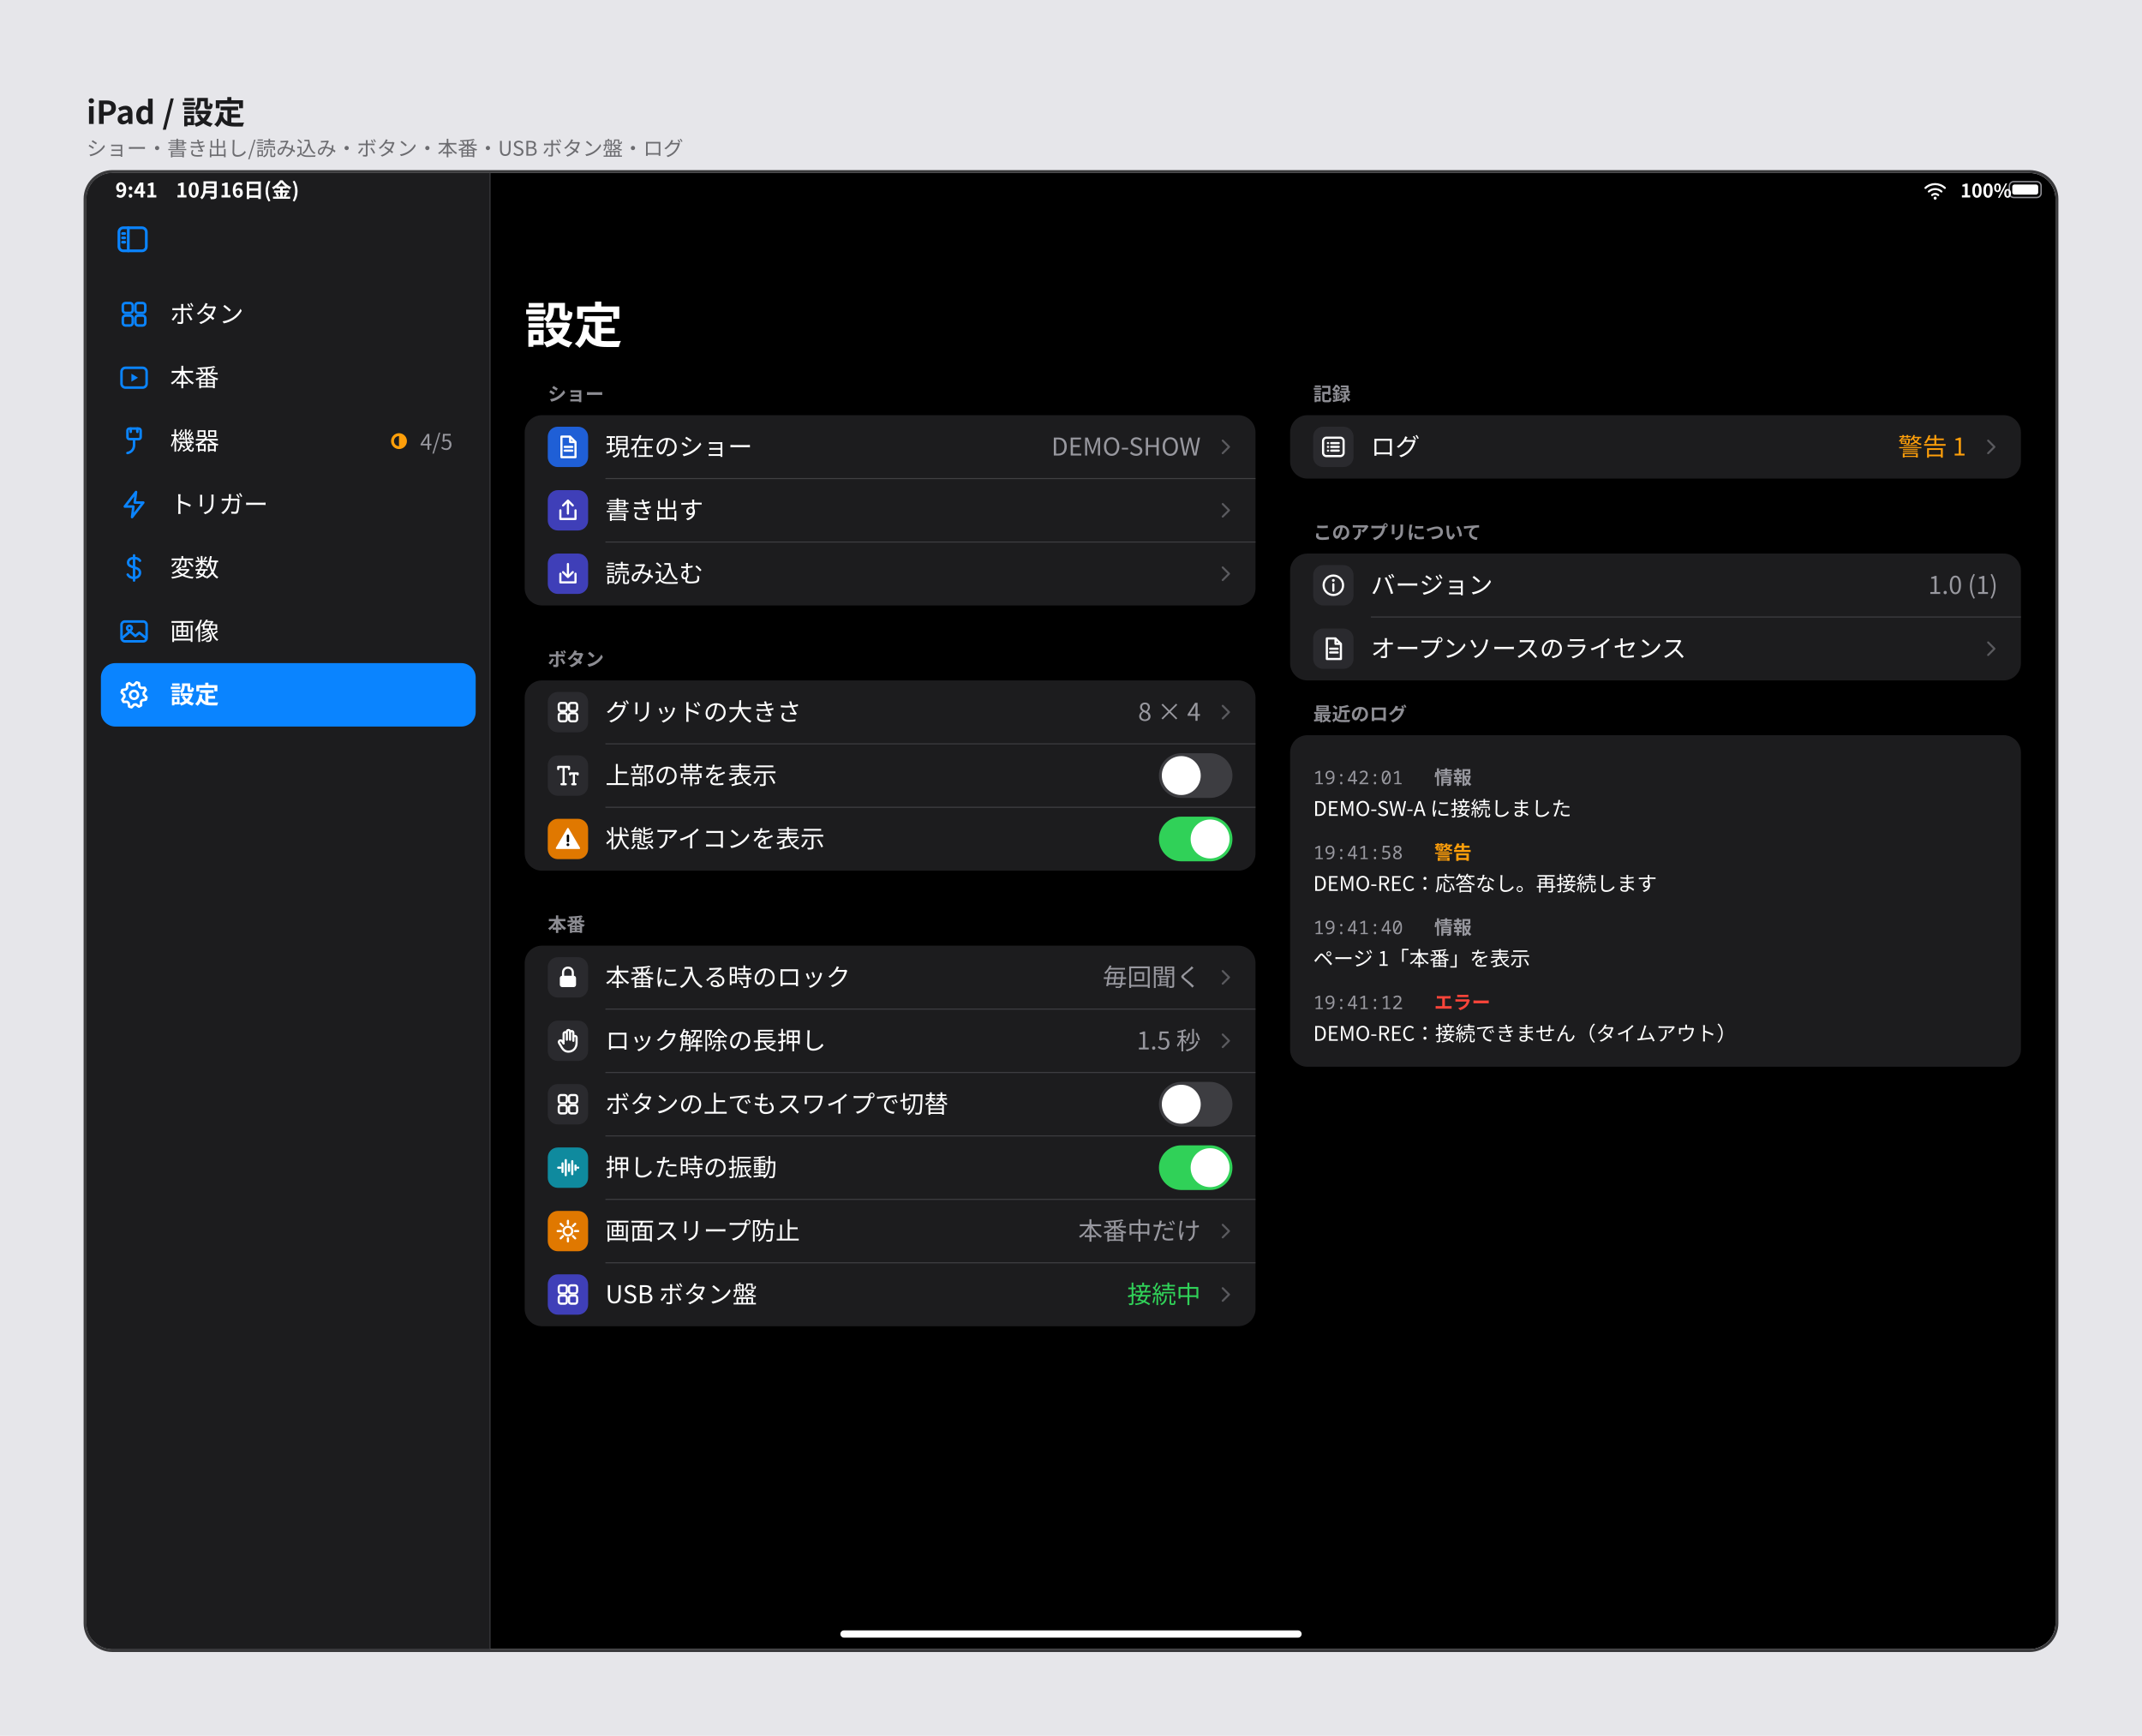
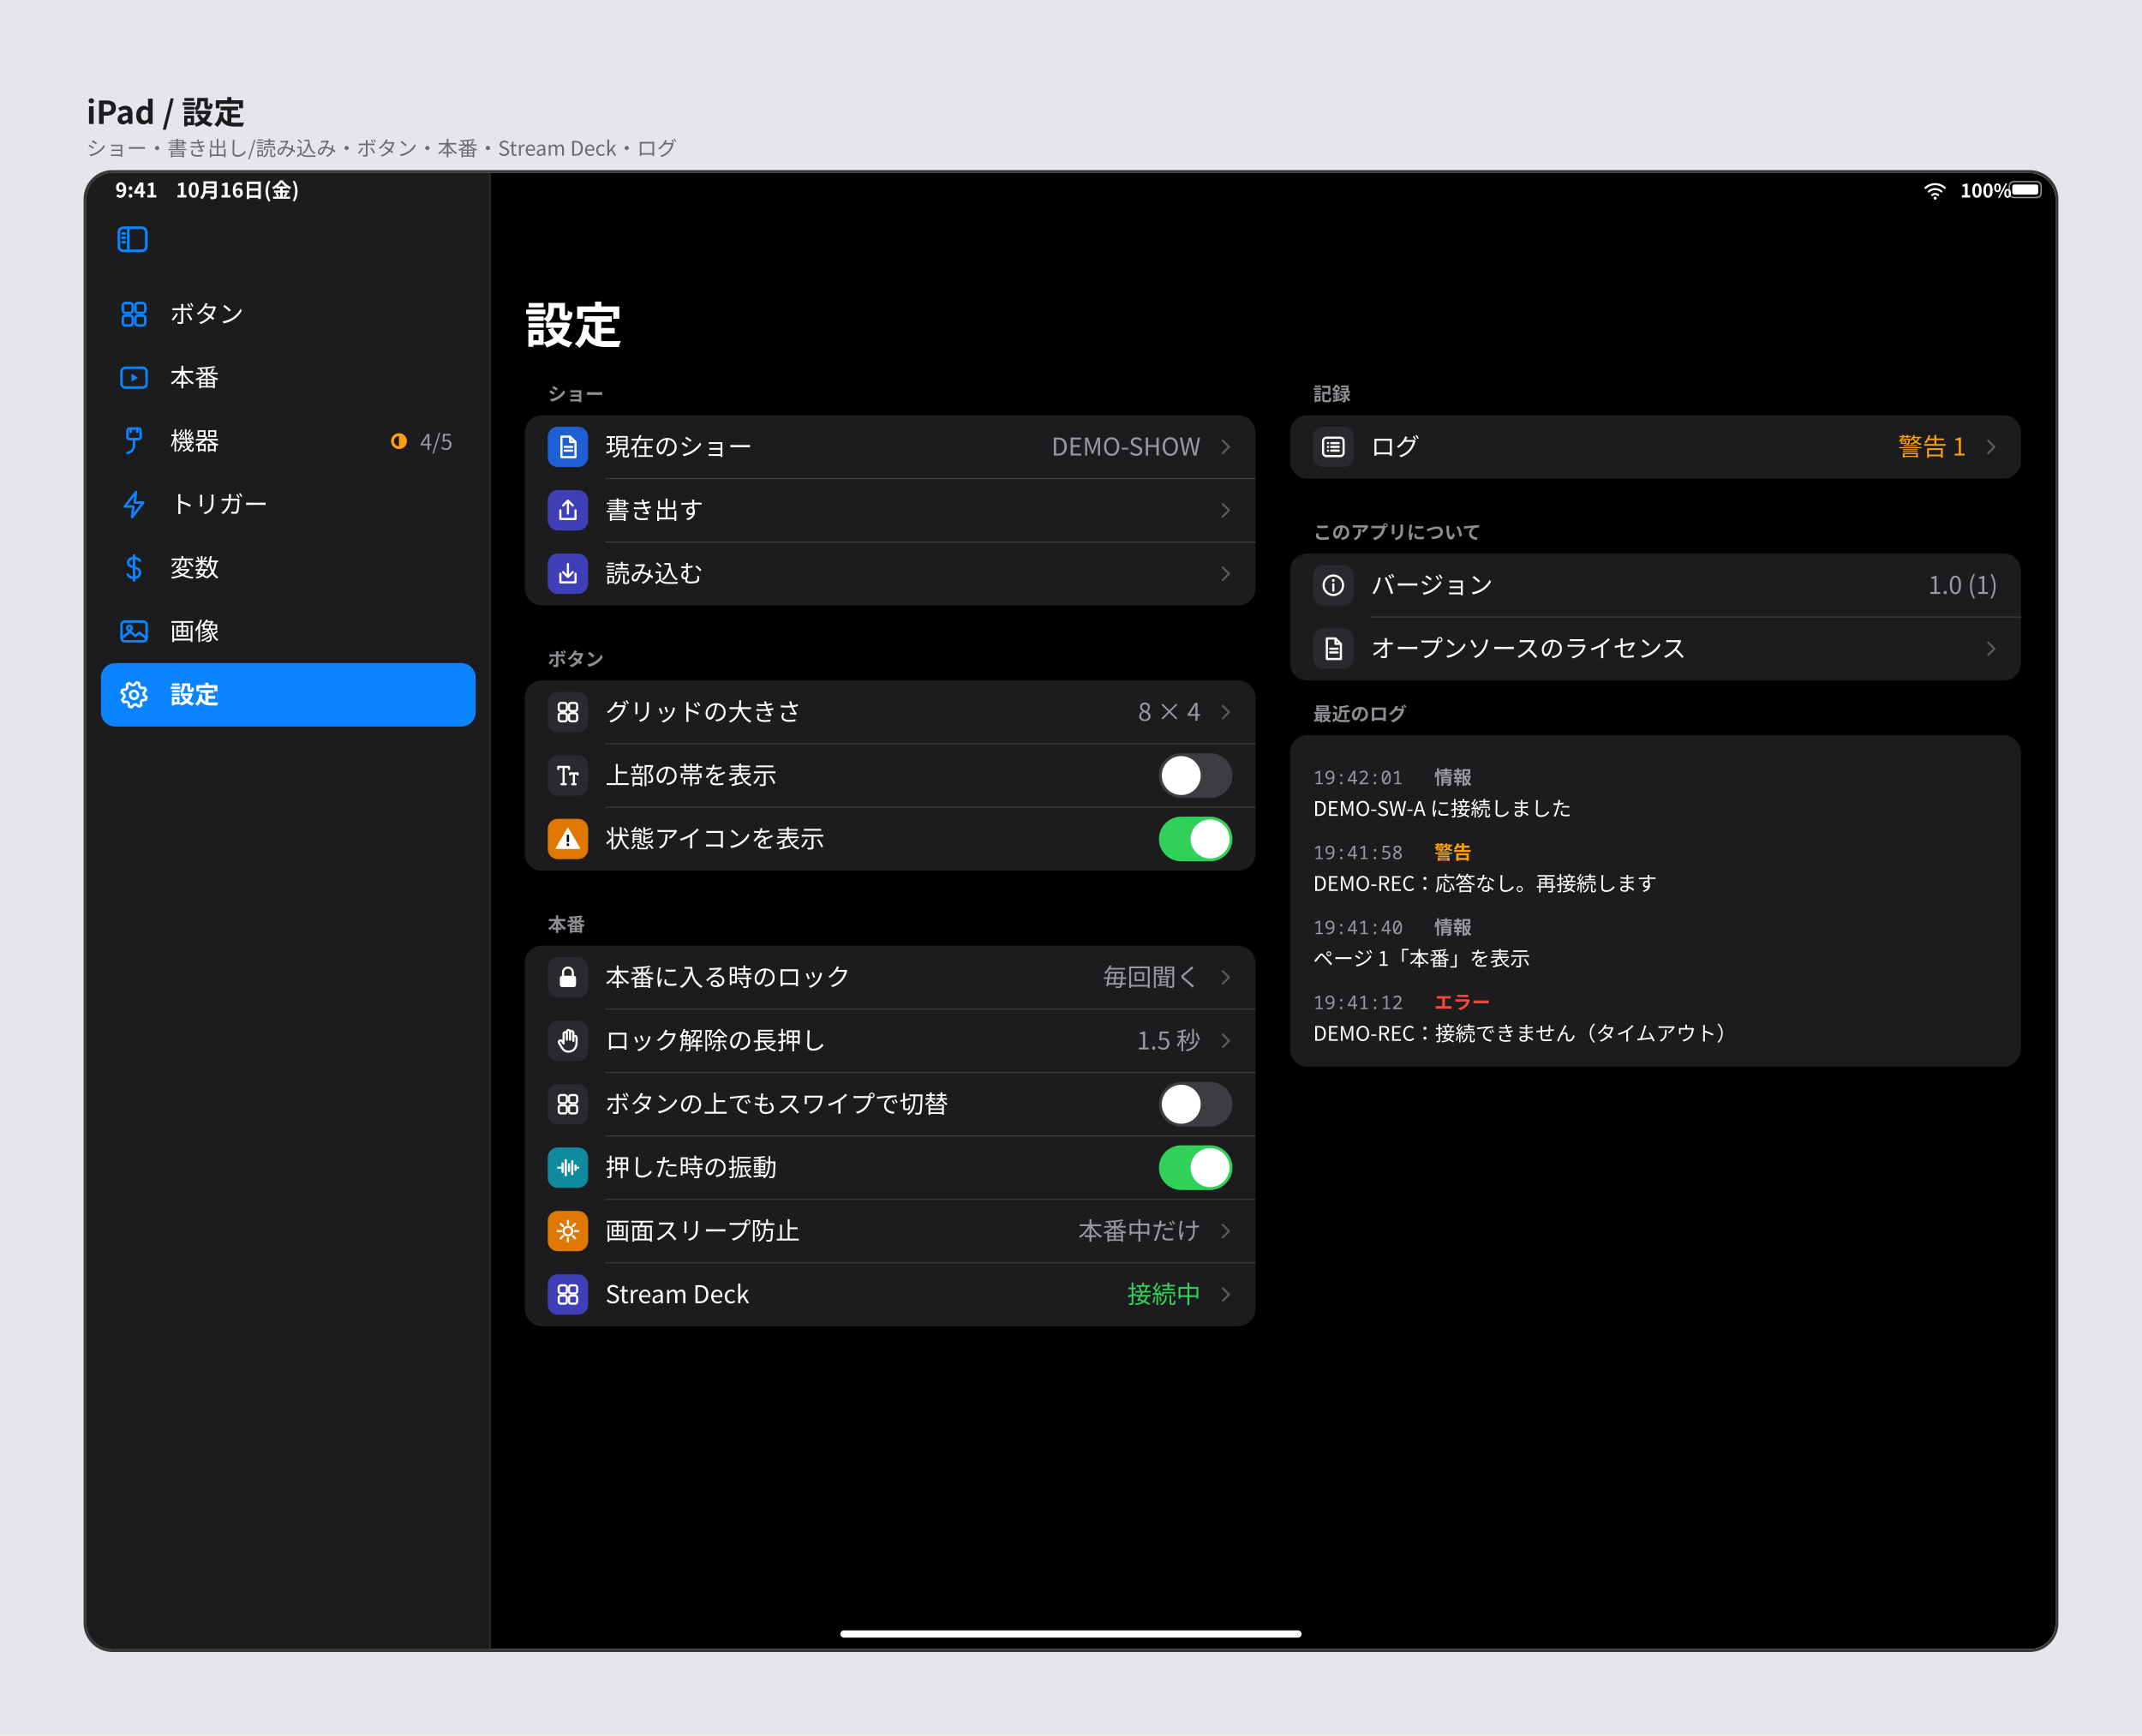
<svg xmlns="http://www.w3.org/2000/svg" width="1486" height="1204" viewBox="0 0 1486 1204">
  <rect x="0.00" y="0.00" width="1486.00" height="1204.00" fill="#E6E6EA" />
  <defs>
    <clipPath id="clip60_120">
      <rect x="0" y="0" width="1366" height="1024" rx="18" ry="18" />
    </clipPath>
  </defs>
  <g transform="translate(60.00,120.00)">
    <g clip-path="url(#clip60_120)">
      <rect x="0.00" y="0.00" width="1366.00" height="1024.00" fill="#000000" />
      <rect x="0.00" y="0.00" width="280.00" height="1024.00" fill="#1C1C1E" />
      <g transform="translate(20.00,34.00) scale(1.0)">
        <rect x="2.5" y="4" width="19" height="16" rx="3" fill="none" stroke="#0A84FF" stroke-width="1.9" stroke-linecap="round" stroke-linejoin="round" />
        <path d="M9 4 V20 M5 8 H6.5 M5 11 H6.5 M5 14 H6.5" fill="none" stroke="#0A84FF" stroke-width="1.9" stroke-linecap="round" stroke-linejoin="round" />
      </g>
      <g transform="translate(22.00,87.00) scale(0.9166667)">
        <rect x="3.5" y="3.5" width="7.5" height="7.5" rx="2" fill="none" stroke="#0A84FF" stroke-width="1.9" stroke-linecap="round" stroke-linejoin="round" />
        <rect x="3.5" y="13" width="7.5" height="7.5" rx="2" fill="none" stroke="#0A84FF" stroke-width="1.9" stroke-linecap="round" stroke-linejoin="round" />
        <rect x="13" y="3.5" width="7.5" height="7.5" rx="2" fill="none" stroke="#0A84FF" stroke-width="1.9" stroke-linecap="round" stroke-linejoin="round" />
        <rect x="13" y="13" width="7.5" height="7.5" rx="2" fill="none" stroke="#0A84FF" stroke-width="1.9" stroke-linecap="round" stroke-linejoin="round" />
      </g>
      <text x="58.00" y="104.00" font-family="-apple-system, 'SF Pro Text', 'Hiragino Sans', 'Noto Sans CJK JP', 'Noto Sans JP', sans-serif" font-size="17" font-weight="400" fill="#FFFFFF" text-anchor="start">ボタン</text>
      <g transform="translate(22.00,131.00) scale(0.9166667)">
        <rect x="2.5" y="4.5" width="19" height="15" rx="3" fill="none" stroke="#0A84FF" stroke-width="1.9" stroke-linecap="round" stroke-linejoin="round" />
        <path d="M10 9 L15 12 L10 15 Z" fill="#0A84FF" />
      </g>
      <text x="58.00" y="148.00" font-family="-apple-system, 'SF Pro Text', 'Hiragino Sans', 'Noto Sans CJK JP', 'Noto Sans JP', sans-serif" font-size="17" font-weight="400" fill="#FFFFFF" text-anchor="start">本番</text>
      <g transform="translate(22.00,175.00) scale(0.9166667)">
        <rect x="7" y="2.5" width="10" height="8" rx="1.5" fill="none" stroke="#0A84FF" stroke-width="1.9" stroke-linecap="round" stroke-linejoin="round" />
        <path d="M9.5 2.5 V5 M14.5 2.5 V5 M12 10.5 V15 C12 18 10 20.5 7 21" fill="none" stroke="#0A84FF" stroke-width="1.9" stroke-linecap="round" stroke-linejoin="round" />
      </g>
      <text x="58.00" y="192.00" font-family="-apple-system, 'SF Pro Text', 'Hiragino Sans', 'Noto Sans CJK JP', 'Noto Sans JP', sans-serif" font-size="17" font-weight="400" fill="#FFFFFF" text-anchor="start">機器</text>
      <text x="254.00" y="192.00" font-family="-apple-system, 'SF Pro Text', 'Hiragino Sans', 'Noto Sans CJK JP', 'Noto Sans JP', sans-serif" font-size="15" font-weight="400" fill="rgba(235,235,245,0.6)" text-anchor="end">4/5</text>
      <circle cx="216.80" cy="186.00" r="4.5" fill="none" stroke="#FF9F0A" stroke-width="2" />
      <path d="M216.8 181.5 A4.5 4.5 0 0 1 216.8 190.5 Z" fill="#FF9F0A" />
      <g transform="translate(22.00,219.00) scale(0.9166667)">
        <path d="M13.5 2.5 L5 13.5 H11.5 L10.5 21.5 L19 10.5 H12.5 Z" fill="none" stroke="#0A84FF" stroke-width="1.9" stroke-linecap="round" stroke-linejoin="round" />
      </g>
      <text x="58.00" y="236.00" font-family="-apple-system, 'SF Pro Text', 'Hiragino Sans', 'Noto Sans CJK JP', 'Noto Sans JP', sans-serif" font-size="17" font-weight="400" fill="#FFFFFF" text-anchor="start">トリガー</text>
      <g transform="translate(22.00,263.00) scale(0.9166667)">
        <path d="M12 2.5 V21.5 M16.5 6.5 C15.5 5 14 4.5 12 4.5 C9 4.5 7.5 6 7.5 8 C7.5 12.5 16.5 10.5 16.5 15.5 C16.5 17.8 14.6 19.5 12 19.5 C9.8 19.5 8.2 18.7 7.2 17" fill="none" stroke="#0A84FF" stroke-width="1.9" stroke-linecap="round" stroke-linejoin="round" />
      </g>
      <text x="58.00" y="280.00" font-family="-apple-system, 'SF Pro Text', 'Hiragino Sans', 'Noto Sans CJK JP', 'Noto Sans JP', sans-serif" font-size="17" font-weight="400" fill="#FFFFFF" text-anchor="start">変数</text>
      <g transform="translate(22.00,307.00) scale(0.9166667)">
        <rect x="2.5" y="4.5" width="19" height="15" rx="2.5" fill="none" stroke="#0A84FF" stroke-width="1.9" stroke-linecap="round" stroke-linejoin="round" />
        <circle cx="8.5" cy="9.5" r="1.8" fill="none" stroke="#0A84FF" stroke-width="1.9" stroke-linecap="round" stroke-linejoin="round" />
        <path d="M3 17 L9 12 L13 15.5 L16 13 L21 17" fill="none" stroke="#0A84FF" stroke-width="1.9" stroke-linecap="round" stroke-linejoin="round" />
      </g>
      <text x="58.00" y="324.00" font-family="-apple-system, 'SF Pro Text', 'Hiragino Sans', 'Noto Sans CJK JP', 'Noto Sans JP', sans-serif" font-size="17" font-weight="400" fill="#FFFFFF" text-anchor="start">画像</text>
      <rect x="10.00" y="340.00" width="260.00" height="44.00" rx="10" ry="10" fill="#0A84FF" />
      <g transform="translate(22.00,351.00) scale(0.9166667)">
        <path d="M12.00 4.60 L13.87 2.58 L15.67 3.13 L16.11 5.85 L17.23 6.77 L19.98 6.67 L20.87 8.33 L19.26 10.56 L19.40 12.00 L21.42 13.87 L20.87 15.67 L18.15 16.11 L17.23 17.23 L17.33 19.98 L15.67 20.87 L13.44 19.26 L12.00 19.40 L10.13 21.42 L8.33 20.87 L7.89 18.15 L6.77 17.23 L4.02 17.33 L3.13 15.67 L4.74 13.44 L4.60 12.00 L2.58 10.13 L3.13 8.33 L5.85 7.89 L6.77 6.77 L6.67 4.02 L8.33 3.13 L10.56 4.74 Z" fill="none" stroke="#FFFFFF" stroke-width="1.9" stroke-linecap="round" stroke-linejoin="round" />
        <circle cx="12" cy="12" r="3" fill="none" stroke="#FFFFFF" stroke-width="1.9" stroke-linecap="round" stroke-linejoin="round" />
      </g>
      <text x="58.00" y="368.00" font-family="-apple-system, 'SF Pro Text', 'Hiragino Sans', 'Noto Sans CJK JP', 'Noto Sans JP', sans-serif" font-size="17" font-weight="600" fill="#FFFFFF" text-anchor="start">設定</text>
      <line x1="280.00" y1="0.00" x2="280.00" y2="1024.00" stroke="rgba(84,84,88,0.65)" stroke-width="0.7" />
      <text x="304.00" y="118.00" font-family="-apple-system, 'SF Pro Text', 'Hiragino Sans', 'Noto Sans CJK JP', 'Noto Sans JP', sans-serif" font-size="34" font-weight="700" fill="#FFFFFF" text-anchor="start">設定</text>
      <text x="320.00" y="158.00" font-family="-apple-system, 'SF Pro Text', 'Hiragino Sans', 'Noto Sans CJK JP', 'Noto Sans JP', sans-serif" font-size="13" font-weight="600" fill="rgba(235,235,245,0.6)" text-anchor="start">ショー</text>
      <rect x="304.00" y="168.00" width="507.00" height="132.00" rx="12" ry="12" fill="#1C1C1E" />
      <rect x="320.00" y="176.00" width="28.00" height="28.00" rx="7" ry="7" fill="#1F5FD6" />
      <g transform="translate(325.00,181.00) scale(0.75)">
        <path d="M6 2.5 H14 L19 7.5 V21.5 H6 Z M14 2.5 V7.5 H19" fill="none" stroke="#FFFFFF" stroke-width="2" stroke-linecap="round" stroke-linejoin="round" />
        <path d="M9 12 H16 M9 15.5 H16" fill="none" stroke="#FFFFFF" stroke-width="2" stroke-linecap="round" stroke-linejoin="round" />
      </g>
      <text x="360.00" y="196.00" font-family="-apple-system, 'SF Pro Text', 'Hiragino Sans', 'Noto Sans CJK JP', 'Noto Sans JP', sans-serif" font-size="17" font-weight="400" fill="#FFFFFF" text-anchor="start">現在のショー</text>
      <g transform="translate(783.00,183.00) scale(0.5833333)">
        <path d="M9 4.5 L16.5 12 L9 19.5" fill="none" stroke="rgba(235,235,245,0.3)" stroke-width="2.4" stroke-linecap="round" stroke-linejoin="round" />
      </g>
      <text x="773.00" y="196.00" font-family="-apple-system, 'SF Pro Text', 'Hiragino Sans', 'Noto Sans CJK JP', 'Noto Sans JP', sans-serif" font-size="17" font-weight="400" fill="rgba(235,235,245,0.6)" text-anchor="end">DEMO-SHOW</text>
      <line x1="360.00" y1="212.00" x2="811.00" y2="212.00" stroke="rgba(84,84,88,0.65)" stroke-width="0.7" />
      <rect x="320.00" y="220.00" width="28.00" height="28.00" rx="7" ry="7" fill="#3F3FB8" />
      <g transform="translate(325.00,225.00) scale(0.75)">
        <path d="M12 3 V15 M7.5 7.5 L12 3 L16.5 7.5 M5 12 V20 H19 V12" fill="none" stroke="#FFFFFF" stroke-width="2" stroke-linecap="round" stroke-linejoin="round" />
      </g>
      <text x="360.00" y="240.00" font-family="-apple-system, 'SF Pro Text', 'Hiragino Sans', 'Noto Sans CJK JP', 'Noto Sans JP', sans-serif" font-size="17" font-weight="400" fill="#FFFFFF" text-anchor="start">書き出す</text>
      <g transform="translate(783.00,227.00) scale(0.5833333)">
        <path d="M9 4.5 L16.5 12 L9 19.5" fill="none" stroke="rgba(235,235,245,0.3)" stroke-width="2.4" stroke-linecap="round" stroke-linejoin="round" />
      </g>
      <line x1="360.00" y1="256.00" x2="811.00" y2="256.00" stroke="rgba(84,84,88,0.65)" stroke-width="0.7" />
      <rect x="320.00" y="264.00" width="28.00" height="28.00" rx="7" ry="7" fill="#3F3FB8" />
      <g transform="translate(325.00,269.00) scale(0.75)">
        <path d="M12 3 V15 M7.5 10.5 L12 15 L16.5 10.5 M5 12 V20 H19 V12" fill="none" stroke="#FFFFFF" stroke-width="2" stroke-linecap="round" stroke-linejoin="round" />
      </g>
      <text x="360.00" y="284.00" font-family="-apple-system, 'SF Pro Text', 'Hiragino Sans', 'Noto Sans CJK JP', 'Noto Sans JP', sans-serif" font-size="17" font-weight="400" fill="#FFFFFF" text-anchor="start">読み込む</text>
      <g transform="translate(783.00,271.00) scale(0.5833333)">
        <path d="M9 4.5 L16.5 12 L9 19.5" fill="none" stroke="rgba(235,235,245,0.3)" stroke-width="2.4" stroke-linecap="round" stroke-linejoin="round" />
      </g>
      <text x="320.00" y="342.00" font-family="-apple-system, 'SF Pro Text', 'Hiragino Sans', 'Noto Sans CJK JP', 'Noto Sans JP', sans-serif" font-size="13" font-weight="600" fill="rgba(235,235,245,0.6)" text-anchor="start">ボタン</text>
      <rect x="304.00" y="352.00" width="507.00" height="132.00" rx="12" ry="12" fill="#1C1C1E" />
      <rect x="320.00" y="360.00" width="28.00" height="28.00" rx="7" ry="7" fill="#2A2A2E" />
      <g transform="translate(325.00,365.00) scale(0.75)">
        <rect x="3.5" y="3.5" width="7.5" height="7.5" rx="2" fill="none" stroke="#FFFFFF" stroke-width="2" stroke-linecap="round" stroke-linejoin="round" />
        <rect x="3.5" y="13" width="7.5" height="7.5" rx="2" fill="none" stroke="#FFFFFF" stroke-width="2" stroke-linecap="round" stroke-linejoin="round" />
        <rect x="13" y="3.5" width="7.5" height="7.5" rx="2" fill="none" stroke="#FFFFFF" stroke-width="2" stroke-linecap="round" stroke-linejoin="round" />
        <rect x="13" y="13" width="7.5" height="7.5" rx="2" fill="none" stroke="#FFFFFF" stroke-width="2" stroke-linecap="round" stroke-linejoin="round" />
      </g>
      <text x="360.00" y="380.00" font-family="-apple-system, 'SF Pro Text', 'Hiragino Sans', 'Noto Sans CJK JP', 'Noto Sans JP', sans-serif" font-size="17" font-weight="400" fill="#FFFFFF" text-anchor="start">グリッドの大きさ</text>
      <g transform="translate(783.00,367.00) scale(0.5833333)">
        <path d="M9 4.5 L16.5 12 L9 19.5" fill="none" stroke="rgba(235,235,245,0.3)" stroke-width="2.4" stroke-linecap="round" stroke-linejoin="round" />
      </g>
      <text x="773.00" y="380.00" font-family="-apple-system, 'SF Pro Text', 'Hiragino Sans', 'Noto Sans CJK JP', 'Noto Sans JP', sans-serif" font-size="17" font-weight="400" fill="rgba(235,235,245,0.6)" text-anchor="end">8 × 4</text>
      <line x1="360.00" y1="396.00" x2="811.00" y2="396.00" stroke="rgba(84,84,88,0.65)" stroke-width="0.7" />
      <rect x="320.00" y="404.00" width="28.00" height="28.00" rx="7" ry="7" fill="#2A2A2E" />
      <g transform="translate(325.00,409.00) scale(0.75)">
        <path d="M3 6 V4 H13 V6 M8 4 V20 M6 20 H10 M14 11 V10 H21 V11 M17.5 10 V20 M16 20 H19" fill="none" stroke="#FFFFFF" stroke-width="2" stroke-linecap="round" stroke-linejoin="round" />
      </g>
      <text x="360.00" y="424.00" font-family="-apple-system, 'SF Pro Text', 'Hiragino Sans', 'Noto Sans CJK JP', 'Noto Sans JP', sans-serif" font-size="17" font-weight="400" fill="#FFFFFF" text-anchor="start">上部の帯を表示</text>
      <rect x="744.00" y="402.50" width="51.00" height="31.00" rx="15.5" ry="15.5" fill="rgba(120,120,128,0.36)" />
      <circle cx="759.50" cy="418.00" r="13.5" fill="#FFFFFF" />
      <line x1="360.00" y1="440.00" x2="811.00" y2="440.00" stroke="rgba(84,84,88,0.65)" stroke-width="0.7" />
      <rect x="320.00" y="448.00" width="28.00" height="28.00" rx="7" ry="7" fill="#E07800" />
      <g transform="translate(325.00,453.00) scale(0.75)">
        <path d="M12 2.5 L22.5 20.5 H1.5 Z" fill="#FFFFFF" stroke="#FFFFFF" stroke-width="1.5" stroke-linejoin="round" />
        <path d="M12 9 V14" stroke="#000" stroke-width="2.2" stroke-linecap="round" />
        <circle cx="12" cy="17.3" r="1.3" fill="#000" />
      </g>
      <text x="360.00" y="468.00" font-family="-apple-system, 'SF Pro Text', 'Hiragino Sans', 'Noto Sans CJK JP', 'Noto Sans JP', sans-serif" font-size="17" font-weight="400" fill="#FFFFFF" text-anchor="start">状態アイコンを表示</text>
      <rect x="744.00" y="446.50" width="51.00" height="31.00" rx="15.5" ry="15.5" fill="#30D158" />
      <circle cx="779.50" cy="462.00" r="13.5" fill="#FFFFFF" />
      <text x="320.00" y="526.00" font-family="-apple-system, 'SF Pro Text', 'Hiragino Sans', 'Noto Sans CJK JP', 'Noto Sans JP', sans-serif" font-size="13" font-weight="600" fill="rgba(235,235,245,0.6)" text-anchor="start">本番</text>
      <rect x="304.00" y="536.00" width="507.00" height="264.00" rx="12" ry="12" fill="#1C1C1E" />
      <rect x="320.00" y="544.00" width="28.00" height="28.00" rx="7" ry="7" fill="#2A2A2E" />
      <g transform="translate(325.00,549.00) scale(0.75)">
        <rect x="4.5" y="10.5" width="15" height="10.5" rx="2.2" fill="#FFFFFF" />
        <path d="M7.5 10.5 V7.5 C7.5 4.8 9.5 3 12 3 C14.5 3 16.5 4.8 16.5 7.5 V10.5" fill="none" stroke="#FFFFFF" stroke-width="2" stroke-linecap="round" stroke-linejoin="round" />
      </g>
      <text x="360.00" y="564.00" font-family="-apple-system, 'SF Pro Text', 'Hiragino Sans', 'Noto Sans CJK JP', 'Noto Sans JP', sans-serif" font-size="17" font-weight="400" fill="#FFFFFF" text-anchor="start">本番に入る時のロック</text>
      <g transform="translate(783.00,551.00) scale(0.5833333)">
        <path d="M9 4.5 L16.5 12 L9 19.5" fill="none" stroke="rgba(235,235,245,0.3)" stroke-width="2.4" stroke-linecap="round" stroke-linejoin="round" />
      </g>
      <text x="773.00" y="564.00" font-family="-apple-system, 'SF Pro Text', 'Hiragino Sans', 'Noto Sans CJK JP', 'Noto Sans JP', sans-serif" font-size="17" font-weight="400" fill="rgba(235,235,245,0.6)" text-anchor="end">毎回聞く</text>
      <line x1="360.00" y1="580.00" x2="811.00" y2="580.00" stroke="rgba(84,84,88,0.65)" stroke-width="0.7" />
      <rect x="320.00" y="588.00" width="28.00" height="28.00" rx="7" ry="7" fill="#2A2A2E" />
      <g transform="translate(325.00,593.00) scale(0.75)">
        <path d="M8 13 V5.5 C8 4.7 8.7 4 9.5 4 C10.3 4 11 4.7 11 5.5 V11 M11 10 V3.5 C11 2.7 11.7 2 12.5 2 C13.3 2 14 2.7 14 3.5 V11 M14 10 V4.5 C14 3.7 14.7 3 15.5 3 C16.3 3 17 3.7 17 4.5 V12 M17 9 C17 8.2 17.7 7.5 18.5 7.5 C19.3 7.5 20 8.2 20 9 V14 C20 18.4 17 22 12.5 22 C9.5 22 7.8 20.5 6.5 18.5 L3.8 14 C3.3 13.2 3.6 12.2 4.4 11.8 C5.2 11.4 6.1 11.7 6.6 12.4 L8 14.5" fill="none" stroke="#FFFFFF" stroke-width="2" stroke-linecap="round" stroke-linejoin="round" />
      </g>
      <text x="360.00" y="608.00" font-family="-apple-system, 'SF Pro Text', 'Hiragino Sans', 'Noto Sans CJK JP', 'Noto Sans JP', sans-serif" font-size="17" font-weight="400" fill="#FFFFFF" text-anchor="start">ロック解除の長押し</text>
      <g transform="translate(783.00,595.00) scale(0.5833333)">
        <path d="M9 4.5 L16.5 12 L9 19.5" fill="none" stroke="rgba(235,235,245,0.3)" stroke-width="2.4" stroke-linecap="round" stroke-linejoin="round" />
      </g>
      <text x="773.00" y="608.00" font-family="-apple-system, 'SF Pro Text', 'Hiragino Sans', 'Noto Sans CJK JP', 'Noto Sans JP', sans-serif" font-size="17" font-weight="400" fill="rgba(235,235,245,0.6)" text-anchor="end">1.5 秒</text>
      <line x1="360.00" y1="624.00" x2="811.00" y2="624.00" stroke="rgba(84,84,88,0.65)" stroke-width="0.7" />
      <rect x="320.00" y="632.00" width="28.00" height="28.00" rx="7" ry="7" fill="#2A2A2E" />
      <g transform="translate(325.00,637.00) scale(0.75)">
        <rect x="3.5" y="3.5" width="7.5" height="7.5" rx="2" fill="none" stroke="#FFFFFF" stroke-width="2" stroke-linecap="round" stroke-linejoin="round" />
        <rect x="3.5" y="13" width="7.5" height="7.5" rx="2" fill="none" stroke="#FFFFFF" stroke-width="2" stroke-linecap="round" stroke-linejoin="round" />
        <rect x="13" y="3.5" width="7.5" height="7.5" rx="2" fill="none" stroke="#FFFFFF" stroke-width="2" stroke-linecap="round" stroke-linejoin="round" />
        <rect x="13" y="13" width="7.5" height="7.5" rx="2" fill="none" stroke="#FFFFFF" stroke-width="2" stroke-linecap="round" stroke-linejoin="round" />
      </g>
      <text x="360.00" y="652.00" font-family="-apple-system, 'SF Pro Text', 'Hiragino Sans', 'Noto Sans CJK JP', 'Noto Sans JP', sans-serif" font-size="17" font-weight="400" fill="#FFFFFF" text-anchor="start">ボタンの上でもスワイプで切替</text>
      <rect x="744.00" y="630.50" width="51.00" height="31.00" rx="15.5" ry="15.5" fill="rgba(120,120,128,0.36)" />
      <circle cx="759.50" cy="646.00" r="13.5" fill="#FFFFFF" />
      <line x1="360.00" y1="668.00" x2="811.00" y2="668.00" stroke="rgba(84,84,88,0.65)" stroke-width="0.7" />
      <rect x="320.00" y="676.00" width="28.00" height="28.00" rx="7" ry="7" fill="#0F8A9E" />
      <g transform="translate(325.00,681.00) scale(0.75)">
        <path d="M3 12 H5 M7 8 V16 M10 5 V19 M13 9 V15 M16 6 V18 M19 10 V14 M21 12 H21.5" fill="none" stroke="#FFFFFF" stroke-width="2" stroke-linecap="round" stroke-linejoin="round" />
      </g>
      <text x="360.00" y="696.00" font-family="-apple-system, 'SF Pro Text', 'Hiragino Sans', 'Noto Sans CJK JP', 'Noto Sans JP', sans-serif" font-size="17" font-weight="400" fill="#FFFFFF" text-anchor="start">押した時の振動</text>
      <rect x="744.00" y="674.50" width="51.00" height="31.00" rx="15.5" ry="15.5" fill="#30D158" />
      <circle cx="779.50" cy="690.00" r="13.5" fill="#FFFFFF" />
      <line x1="360.00" y1="712.00" x2="811.00" y2="712.00" stroke="rgba(84,84,88,0.65)" stroke-width="0.7" />
      <rect x="320.00" y="720.00" width="28.00" height="28.00" rx="7" ry="7" fill="#E07800" />
      <g transform="translate(325.00,725.00) scale(0.75)">
        <circle cx="12" cy="12" r="4" fill="none" stroke="#FFFFFF" stroke-width="2" stroke-linecap="round" stroke-linejoin="round" />
        <path d="M18.50 12.00 L21.50 12.00 M16.60 16.60 L18.72 18.72 M12.00 18.50 L12.00 21.50 M7.40 16.60 L5.28 18.72 M5.50 12.00 L2.50 12.00 M7.40 7.40 L5.28 5.28 M12.00 5.50 L12.00 2.50 M16.60 7.40 L18.72 5.28 " fill="none" stroke="#FFFFFF" stroke-width="2" stroke-linecap="round" stroke-linejoin="round" />
      </g>
      <text x="360.00" y="740.00" font-family="-apple-system, 'SF Pro Text', 'Hiragino Sans', 'Noto Sans CJK JP', 'Noto Sans JP', sans-serif" font-size="17" font-weight="400" fill="#FFFFFF" text-anchor="start">画面スリープ防止</text>
      <g transform="translate(783.00,727.00) scale(0.5833333)">
        <path d="M9 4.5 L16.5 12 L9 19.5" fill="none" stroke="rgba(235,235,245,0.3)" stroke-width="2.4" stroke-linecap="round" stroke-linejoin="round" />
      </g>
      <text x="773.00" y="740.00" font-family="-apple-system, 'SF Pro Text', 'Hiragino Sans', 'Noto Sans CJK JP', 'Noto Sans JP', sans-serif" font-size="17" font-weight="400" fill="rgba(235,235,245,0.6)" text-anchor="end">本番中だけ</text>
      <line x1="360.00" y1="756.00" x2="811.00" y2="756.00" stroke="rgba(84,84,88,0.65)" stroke-width="0.7" />
      <rect x="320.00" y="764.00" width="28.00" height="28.00" rx="7" ry="7" fill="#3F3FB8" />
      <g transform="translate(325.00,769.00) scale(0.75)">
        <rect x="3.5" y="3.5" width="7.5" height="7.5" rx="2" fill="none" stroke="#FFFFFF" stroke-width="2" stroke-linecap="round" stroke-linejoin="round" />
        <rect x="3.5" y="13" width="7.5" height="7.5" rx="2" fill="none" stroke="#FFFFFF" stroke-width="2" stroke-linecap="round" stroke-linejoin="round" />
        <rect x="13" y="3.5" width="7.5" height="7.5" rx="2" fill="none" stroke="#FFFFFF" stroke-width="2" stroke-linecap="round" stroke-linejoin="round" />
        <rect x="13" y="13" width="7.5" height="7.5" rx="2" fill="none" stroke="#FFFFFF" stroke-width="2" stroke-linecap="round" stroke-linejoin="round" />
      </g>
-       <text x="360.00" y="784.00" font-family="-apple-system, 'SF Pro Text', 'Hiragino Sans', 'Noto Sans CJK JP', 'Noto Sans JP', sans-serif" font-size="17" font-weight="400" fill="#FFFFFF" text-anchor="start">USB ボタン盤</text>
+       <text x="360.00" y="784.00" font-family="-apple-system, 'SF Pro Text', 'Hiragino Sans', 'Noto Sans CJK JP', 'Noto Sans JP', sans-serif" font-size="17" font-weight="400" fill="#FFFFFF" text-anchor="start">Stream Deck</text>
      <g transform="translate(783.00,771.00) scale(0.5833333)">
        <path d="M9 4.5 L16.5 12 L9 19.5" fill="none" stroke="rgba(235,235,245,0.3)" stroke-width="2.4" stroke-linecap="round" stroke-linejoin="round" />
      </g>
      <text x="773.00" y="784.00" font-family="-apple-system, 'SF Pro Text', 'Hiragino Sans', 'Noto Sans CJK JP', 'Noto Sans JP', sans-serif" font-size="17" font-weight="400" fill="#30D158" text-anchor="end">接続中</text>
      <text x="851.00" y="158.00" font-family="-apple-system, 'SF Pro Text', 'Hiragino Sans', 'Noto Sans CJK JP', 'Noto Sans JP', sans-serif" font-size="13" font-weight="600" fill="rgba(235,235,245,0.6)" text-anchor="start">記録</text>
      <rect x="835.00" y="168.00" width="507.00" height="44.00" rx="12" ry="12" fill="#1C1C1E" />
      <rect x="851.00" y="176.00" width="28.00" height="28.00" rx="7" ry="7" fill="#2A2A2E" />
      <g transform="translate(856.00,181.00) scale(0.75)">
        <rect x="2.5" y="3.5" width="19" height="17" rx="3" fill="none" stroke="#FFFFFF" stroke-width="2" stroke-linecap="round" stroke-linejoin="round" />
        <path d="M7 8.5 H7.1 M10 8.5 H17 M7 12 H7.1 M10 12 H17 M7 15.5 H7.1 M10 15.5 H17" fill="none" stroke="#FFFFFF" stroke-width="2" stroke-linecap="round" stroke-linejoin="round" />
      </g>
      <text x="891.00" y="196.00" font-family="-apple-system, 'SF Pro Text', 'Hiragino Sans', 'Noto Sans CJK JP', 'Noto Sans JP', sans-serif" font-size="17" font-weight="400" fill="#FFFFFF" text-anchor="start">ログ</text>
      <g transform="translate(1314.00,183.00) scale(0.5833333)">
        <path d="M9 4.5 L16.5 12 L9 19.5" fill="none" stroke="rgba(235,235,245,0.3)" stroke-width="2.4" stroke-linecap="round" stroke-linejoin="round" />
      </g>
      <text x="1304.00" y="196.00" font-family="-apple-system, 'SF Pro Text', 'Hiragino Sans', 'Noto Sans CJK JP', 'Noto Sans JP', sans-serif" font-size="17" font-weight="400" fill="#FF9F0A" text-anchor="end">警告 1</text>
      <text x="851.00" y="254.00" font-family="-apple-system, 'SF Pro Text', 'Hiragino Sans', 'Noto Sans CJK JP', 'Noto Sans JP', sans-serif" font-size="13" font-weight="600" fill="rgba(235,235,245,0.6)" text-anchor="start">このアプリについて</text>
      <rect x="835.00" y="264.00" width="507.00" height="88.00" rx="12" ry="12" fill="#1C1C1E" />
      <rect x="851.00" y="272.00" width="28.00" height="28.00" rx="7" ry="7" fill="#2A2A2E" />
      <g transform="translate(856.00,277.00) scale(0.75)">
        <circle cx="12" cy="12" r="9" fill="none" stroke="#FFFFFF" stroke-width="2" stroke-linecap="round" stroke-linejoin="round" />
        <path d="M12 11 V17" fill="none" stroke="#FFFFFF" stroke-width="2" stroke-linecap="round" stroke-linejoin="round" />
        <circle cx="12" cy="7.5" r="1.3" fill="#FFFFFF" />
      </g>
      <text x="891.00" y="292.00" font-family="-apple-system, 'SF Pro Text', 'Hiragino Sans', 'Noto Sans CJK JP', 'Noto Sans JP', sans-serif" font-size="17" font-weight="400" fill="#FFFFFF" text-anchor="start">バージョン</text>
      <text x="1326.00" y="292.00" font-family="-apple-system, 'SF Pro Text', 'Hiragino Sans', 'Noto Sans CJK JP', 'Noto Sans JP', sans-serif" font-size="17" font-weight="400" fill="rgba(235,235,245,0.6)" text-anchor="end">1.0 (1)</text>
      <line x1="891.00" y1="308.00" x2="1342.00" y2="308.00" stroke="rgba(84,84,88,0.65)" stroke-width="0.7" />
      <rect x="851.00" y="316.00" width="28.00" height="28.00" rx="7" ry="7" fill="#2A2A2E" />
      <g transform="translate(856.00,321.00) scale(0.75)">
        <path d="M6 2.5 H14 L19 7.5 V21.5 H6 Z M14 2.5 V7.5 H19" fill="none" stroke="#FFFFFF" stroke-width="2" stroke-linecap="round" stroke-linejoin="round" />
        <path d="M9 12 H16 M9 15.5 H16" fill="none" stroke="#FFFFFF" stroke-width="2" stroke-linecap="round" stroke-linejoin="round" />
      </g>
      <text x="891.00" y="336.00" font-family="-apple-system, 'SF Pro Text', 'Hiragino Sans', 'Noto Sans CJK JP', 'Noto Sans JP', sans-serif" font-size="17" font-weight="400" fill="#FFFFFF" text-anchor="start">オープンソースのライセンス</text>
      <g transform="translate(1314.00,323.00) scale(0.5833333)">
        <path d="M9 4.5 L16.5 12 L9 19.5" fill="none" stroke="rgba(235,235,245,0.3)" stroke-width="2.4" stroke-linecap="round" stroke-linejoin="round" />
      </g>
      <text x="851.00" y="380.00" font-family="-apple-system, 'SF Pro Text', 'Hiragino Sans', 'Noto Sans CJK JP', 'Noto Sans JP', sans-serif" font-size="13" font-weight="600" fill="rgba(235,235,245,0.6)" text-anchor="start">最近のログ</text>
      <rect x="835.00" y="390.00" width="507.00" height="230.00" rx="12" ry="12" fill="#1C1C1E" />
      <text x="851.00" y="424.00" font-family="'SF Mono', Menlo, 'Noto Sans Mono', monospace" font-size="13" font-weight="500" fill="rgba(235,235,245,0.6)" text-anchor="start">19:42:01</text>
      <text x="935.00" y="424.00" font-family="-apple-system, 'SF Pro Text', 'Hiragino Sans', 'Noto Sans CJK JP', 'Noto Sans JP', sans-serif" font-size="13" font-weight="700" fill="rgba(235,235,245,0.6)" text-anchor="start">情報</text>
      <text x="851.00" y="446.00" font-family="-apple-system, 'SF Pro Text', 'Hiragino Sans', 'Noto Sans CJK JP', 'Noto Sans JP', sans-serif" font-size="14" font-weight="400" fill="#FFFFFF" text-anchor="start">DEMO-SW-A に接続しました</text>
      <text x="851.00" y="476.00" font-family="'SF Mono', Menlo, 'Noto Sans Mono', monospace" font-size="13" font-weight="500" fill="rgba(235,235,245,0.6)" text-anchor="start">19:41:58</text>
      <text x="935.00" y="476.00" font-family="-apple-system, 'SF Pro Text', 'Hiragino Sans', 'Noto Sans CJK JP', 'Noto Sans JP', sans-serif" font-size="13" font-weight="700" fill="#FF9F0A" text-anchor="start">警告</text>
      <text x="851.00" y="498.00" font-family="-apple-system, 'SF Pro Text', 'Hiragino Sans', 'Noto Sans CJK JP', 'Noto Sans JP', sans-serif" font-size="14" font-weight="400" fill="#FFFFFF" text-anchor="start">DEMO-REC：応答なし。再接続します</text>
      <text x="851.00" y="528.00" font-family="'SF Mono', Menlo, 'Noto Sans Mono', monospace" font-size="13" font-weight="500" fill="rgba(235,235,245,0.6)" text-anchor="start">19:41:40</text>
      <text x="935.00" y="528.00" font-family="-apple-system, 'SF Pro Text', 'Hiragino Sans', 'Noto Sans CJK JP', 'Noto Sans JP', sans-serif" font-size="13" font-weight="700" fill="rgba(235,235,245,0.6)" text-anchor="start">情報</text>
      <text x="851.00" y="550.00" font-family="-apple-system, 'SF Pro Text', 'Hiragino Sans', 'Noto Sans CJK JP', 'Noto Sans JP', sans-serif" font-size="14" font-weight="400" fill="#FFFFFF" text-anchor="start">ページ 1「本番」を表示</text>
      <text x="851.00" y="580.00" font-family="'SF Mono', Menlo, 'Noto Sans Mono', monospace" font-size="13" font-weight="500" fill="rgba(235,235,245,0.6)" text-anchor="start">19:41:12</text>
      <text x="935.00" y="580.00" font-family="-apple-system, 'SF Pro Text', 'Hiragino Sans', 'Noto Sans CJK JP', 'Noto Sans JP', sans-serif" font-size="13" font-weight="700" fill="#FF453A" text-anchor="start">エラー</text>
      <text x="851.00" y="602.00" font-family="-apple-system, 'SF Pro Text', 'Hiragino Sans', 'Noto Sans CJK JP', 'Noto Sans JP', sans-serif" font-size="14" font-weight="400" fill="#FFFFFF" text-anchor="start">DEMO-REC：接続できません（タイムアウト）</text>
      <text x="20.00" y="17.00" font-family="-apple-system, 'SF Pro Text', 'Hiragino Sans', 'Noto Sans CJK JP', 'Noto Sans JP', sans-serif" font-size="14" font-weight="600" fill="#FFFFFF" text-anchor="start">9:41</text>
      <text x="62.00" y="17.00" font-family="-apple-system, 'SF Pro Text', 'Hiragino Sans', 'Noto Sans CJK JP', 'Noto Sans JP', sans-serif" font-size="14" font-weight="600" fill="#FFFFFF" text-anchor="start">10月16日(金)</text>
      <g transform="translate(1274.00,4.00) scale(0.7083333)">
        <path d="M2.5 9 C7.8 4 16.2 4 21.5 9 M5.8 12.5 C9.3 9.3 14.7 9.3 18.2 12.5 M9 16 C10.7 14.5 13.3 14.5 15 16" fill="none" stroke="#FFFFFF" stroke-width="2" stroke-linecap="round" stroke-linejoin="round" />
        <circle cx="12" cy="19" r="1.5" fill="#FFFFFF" />
      </g>
      <text x="1300.00" y="17.00" font-family="-apple-system, 'SF Pro Text', 'Hiragino Sans', 'Noto Sans CJK JP', 'Noto Sans JP', sans-serif" font-size="13" font-weight="600" fill="#FFFFFF" text-anchor="start">100%</text>
      <rect x="1334.00" y="6.00" width="22.00" height="11.00" rx="3" ry="3" fill="none" stroke="rgba(235,235,245,0.6)" stroke-width="1" />
      <rect x="1336.00" y="8.00" width="18.00" height="7.00" rx="1.5" ry="1.5" fill="#FFFFFF" />
      <rect x="523.00" y="1011.00" width="320.00" height="5.00" rx="2.5" ry="2.5" fill="#FFFFFF" />
    </g>
    <rect x="-1.00" y="-1.00" width="1368.00" height="1026.00" rx="19" ry="19" fill="none" stroke="#3A3A3C" stroke-width="2" />
  </g>
  <text x="60.00" y="86.00" font-family="-apple-system, 'SF Pro Text', 'Hiragino Sans', 'Noto Sans CJK JP', 'Noto Sans JP', sans-serif" font-size="22" font-weight="700" fill="#1C1C1E" text-anchor="start">iPad / 設定</text>
-   <text x="60.00" y="108.00" font-family="-apple-system, 'SF Pro Text', 'Hiragino Sans', 'Noto Sans CJK JP', 'Noto Sans JP', sans-serif" font-size="14" font-weight="400" fill="#6C6C70" text-anchor="start">ショー・書き出し/読み込み・ボタン・本番・USB ボタン盤・ログ</text>
+   <text x="60.00" y="108.00" font-family="-apple-system, 'SF Pro Text', 'Hiragino Sans', 'Noto Sans CJK JP', 'Noto Sans JP', sans-serif" font-size="14" font-weight="400" fill="#6C6C70" text-anchor="start">ショー・書き出し/読み込み・ボタン・本番・Stream Deck・ログ</text>
</svg>
